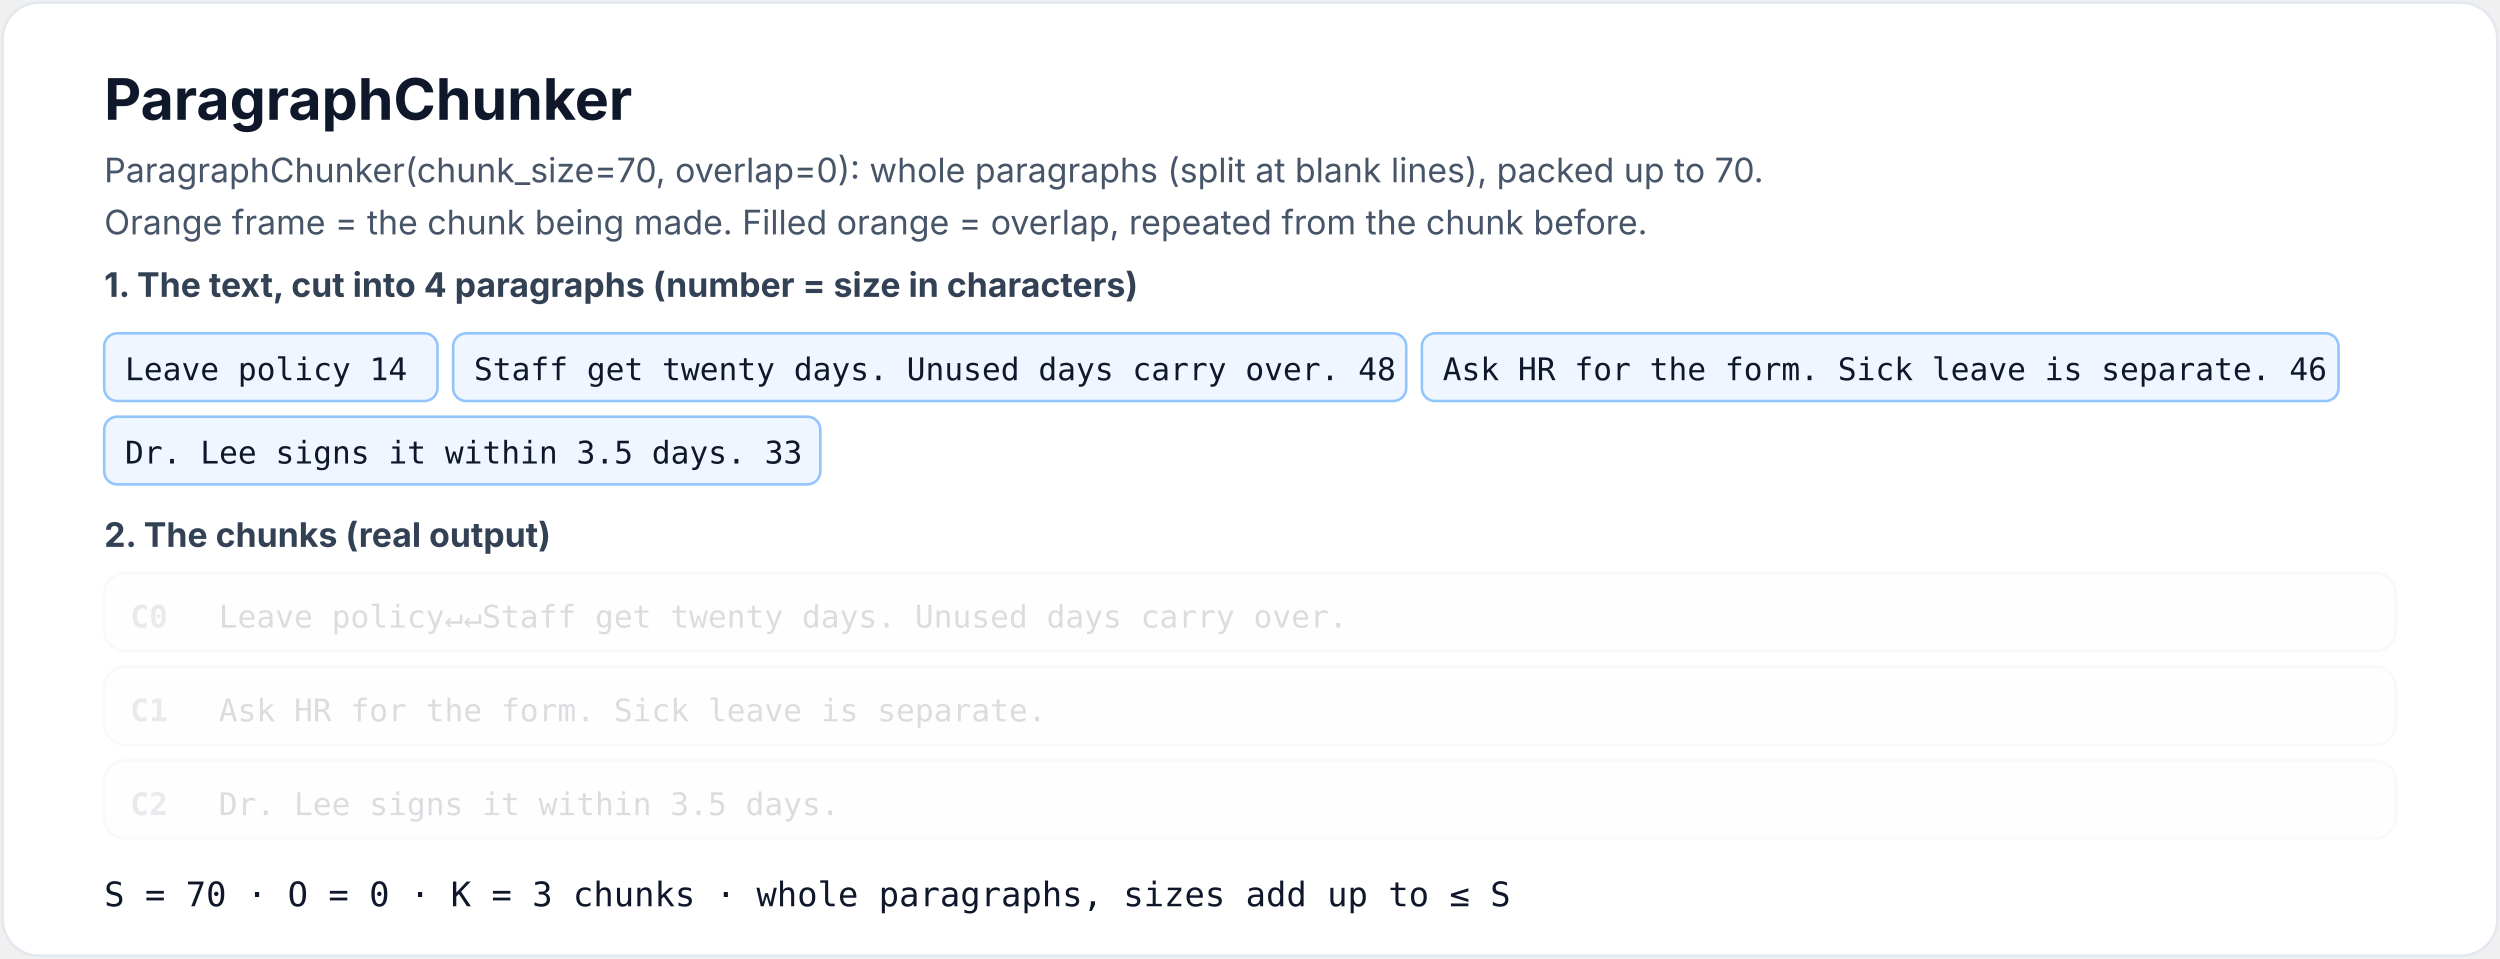
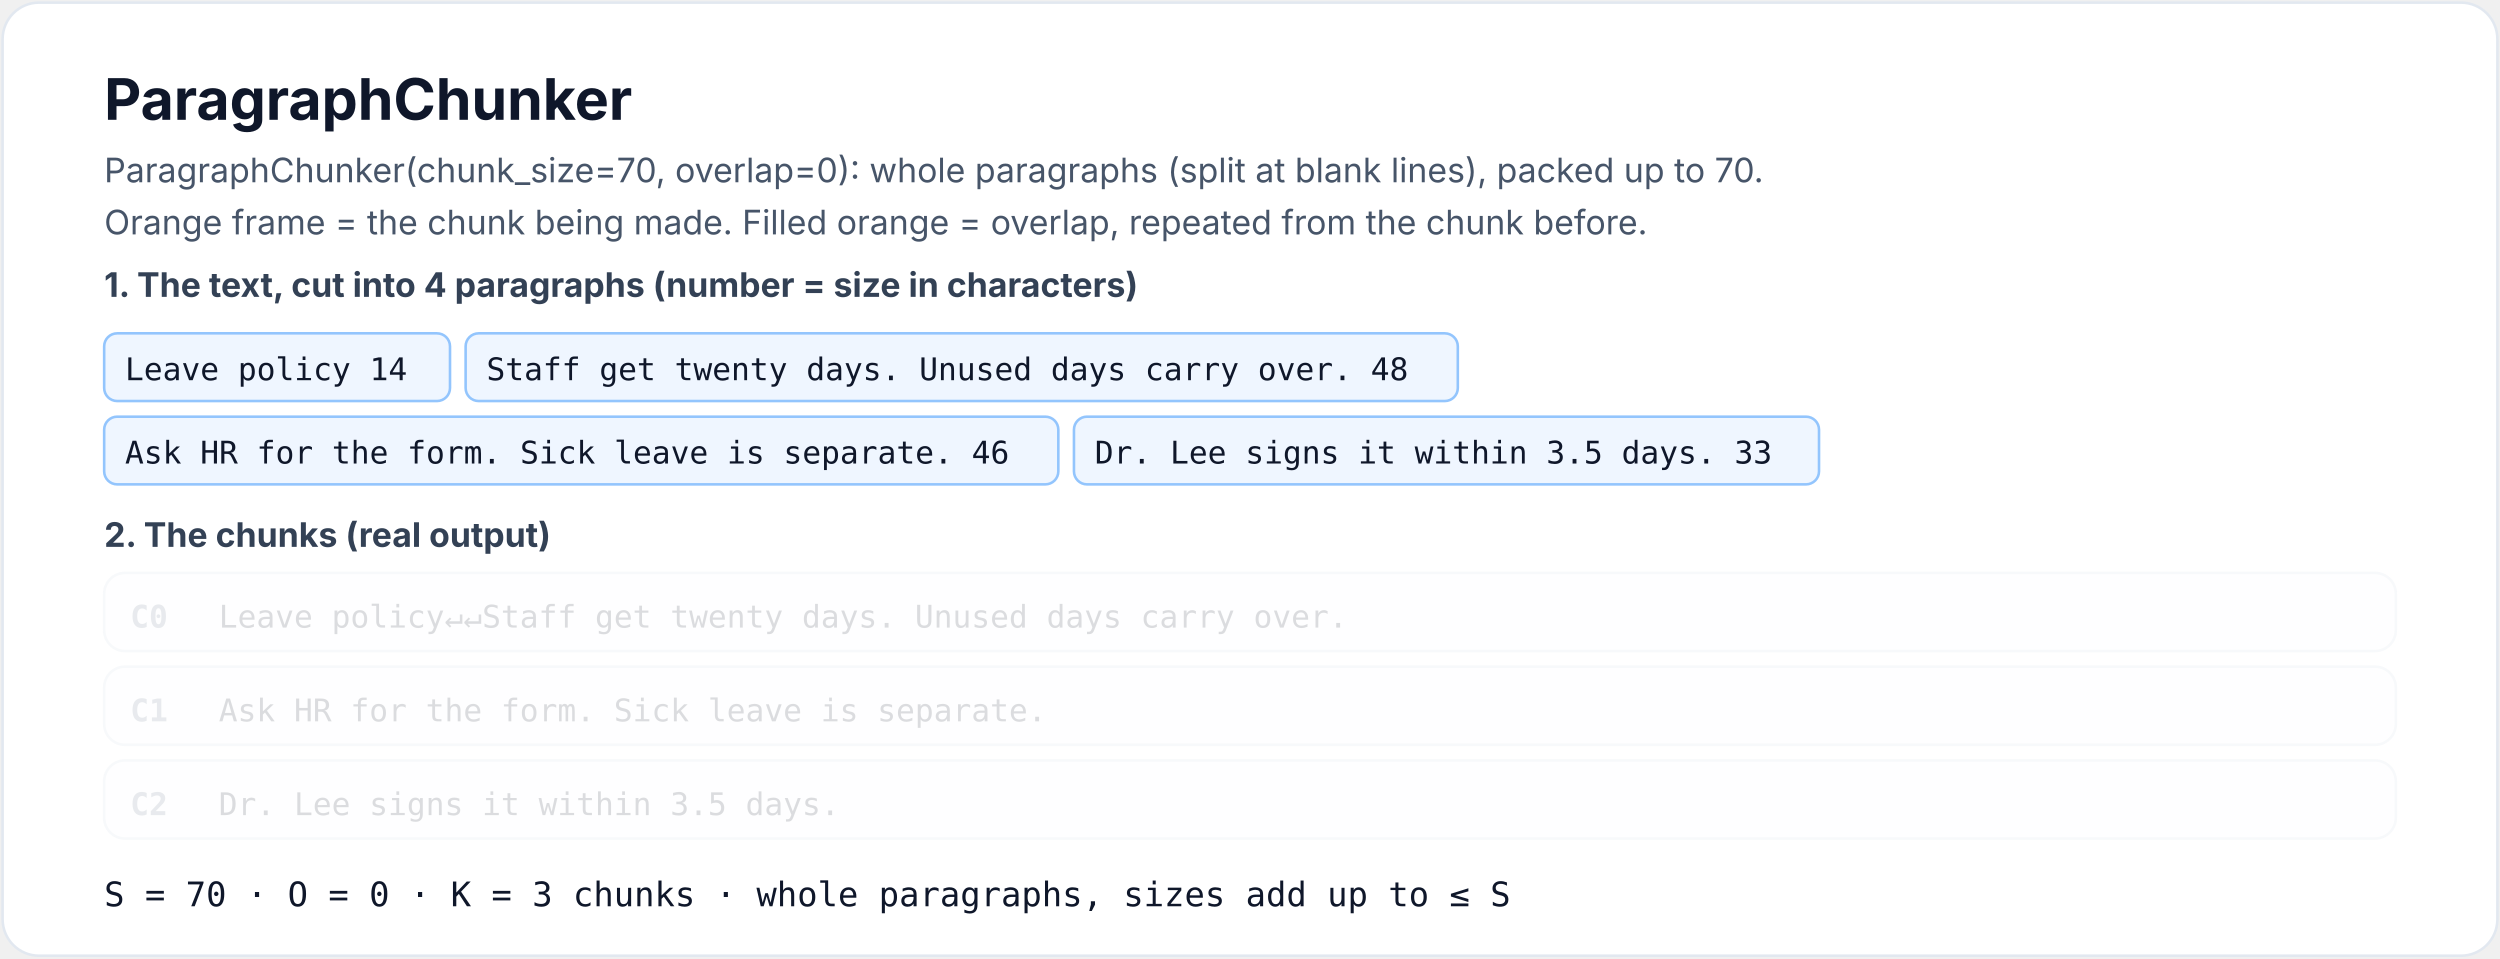
<svg xmlns="http://www.w3.org/2000/svg" viewBox="0 0 960 368" width="960" height="368" role="img" aria-labelledby="title desc">
  <defs>
    <style>
.bg { fill: #ffffff; stroke: #e2e8f0; }
.title { font: 700 22px system-ui, -apple-system, "Segoe UI", sans-serif; fill: #0f172a; }
.sub { font: 400 13px system-ui, -apple-system, "Segoe UI", sans-serif; fill: #475569; }
.h { font: 700 13px system-ui, -apple-system, "Segoe UI", sans-serif; fill: #334155; }
.unit { fill: #eff6ff; stroke: #93c5fd; stroke-width: 1; }
.mono { font: 12px ui-monospace, SFMono-Regular, Menlo, monospace; fill: #0f172a;
        white-space: pre; }
.pick { fill: none; stroke: #f97316; stroke-width: 2.5; }
.shared { fill: rgba(249, 115, 22, 0.28); stroke: #f97316; stroke-width: 2.5; }
.card { fill: #f8fafc; stroke: #cbd5e1; stroke-width: 1; }
.tag { font: 700 12px ui-monospace, SFMono-Regular, Menlo, monospace; fill: #64748b; }
.ov { fill: #ea580c; font-weight: 700; }
.foot { font: 13px ui-monospace, SFMono-Regular, Menlo, monospace; fill: #0f172a; }

@keyframes h0 { 0%, 0.00% { opacity: 0; } 0.50%, 23.03% { opacity: 1; } 23.53%, 100% { opacity: 0; } }
@keyframes c0 { 0%, 0.00% { opacity: 0.15; } 0.50%, 96.56% { opacity: 1; } 97.06%, 100% { opacity: 0.15; } }
.h0 { opacity: 0; animation: h0 6.8s infinite; }
.c0 { opacity: 0.15; animation: c0 6.8s infinite; }
@keyframes h1 { 0%, 23.53% { opacity: 0; } 24.03%, 46.56% { opacity: 1; } 47.06%, 100% { opacity: 0; } }
@keyframes c1 { 0%, 23.53% { opacity: 0.15; } 24.03%, 96.56% { opacity: 1; } 97.06%, 100% { opacity: 0.15; } }
.h1 { opacity: 0; animation: h1 6.8s infinite; }
.c1 { opacity: 0.15; animation: c1 6.8s infinite; }
@keyframes h2 { 0%, 47.06% { opacity: 0; } 47.56%, 70.09% { opacity: 1; } 70.59%, 100% { opacity: 0; } }
@keyframes c2 { 0%, 47.06% { opacity: 0.15; } 47.56%, 96.56% { opacity: 1; } 97.06%, 100% { opacity: 0.15; } }
.h2 { opacity: 0; animation: h2 6.8s infinite; }
.c2 { opacity: 0.15; animation: c2 6.8s infinite; }
@media (prefers-reduced-motion: reduce) { .h0, .h1, .h2 { animation: none; opacity: 0; } .c0, .c1, .c2 { animation: none; opacity: 1; } }
</style>
  </defs>
  <rect class="bg" x="1" y="1" width="958" height="366" rx="14" />
  <text class="title" x="40" y="46">ParagraphChunker</text>
  <text class="sub" x="40" y="70">ParagraphChunker(chunk_size=70, overlap=0): whole paragraphs (split at blank lines), packed up to 70.</text>
  <text class="sub" x="40" y="90">Orange frame = the chunk being made. Filled orange = overlap, repeated from the chunk before.</text>
  <text class="h" x="40" y="114">1. The text, cut into 4 paragraphs (number = size in characters)</text>
-   <rect class="unit" x="40.0" y="128" width="128.0" height="26" rx="5" />
+   <rect class="unit" x="40.0" y="128" width="132.8" height="26" rx="5" />
  <text class="mono" x="48.0" y="146">Leave policy  14</text>
-   <rect class="unit" x="174.0" y="128" width="366.0" height="26" rx="5" />
-   <text class="mono" x="182.0" y="146">Staff get twenty days. Unused days carry over.  48</text>
-   <rect class="unit" x="546.0" y="128" width="352.0" height="26" rx="5" />
-   <text class="mono" x="554.0" y="146">Ask HR for the form. Sick leave is separate.  46</text>
-   <rect class="unit" x="40.0" y="160" width="275.0" height="26" rx="5" />
-   <text class="mono" x="48.0" y="178">Dr. Lee signs it within 3.5 days.  33</text>
+   <rect class="unit" x="178.8" y="128" width="381.0" height="26" rx="5" />
+   <text class="mono" x="186.8" y="146">Staff get twenty days. Unused days carry over.  48</text>
+   <rect class="unit" x="40.0" y="160" width="366.4" height="26" rx="5" />
+   <text class="mono" x="48.0" y="178">Ask HR for the form. Sick leave is separate.  46</text>
+   <rect class="unit" x="412.4" y="160" width="286.1" height="26" rx="5" />
+   <text class="mono" x="420.4" y="178">Dr. Lee signs it within 3.5 days.  33</text>
  <g class="h0">
-     <rect class="pick" x="38.0" y="126" width="132.0" height="30" rx="6" />
-     <rect class="pick" x="172.0" y="126" width="370.0" height="30" rx="6" />
+     <rect class="pick" x="38.0" y="126" width="136.8" height="30" rx="6" />
+     <rect class="pick" x="176.8" y="126" width="385.0" height="30" rx="6" />
  </g>
  <g class="h1">
-     <rect class="pick" x="544.0" y="126" width="356.0" height="30" rx="6" />
+     <rect class="pick" x="38.0" y="158" width="370.4" height="30" rx="6" />
  </g>
  <g class="h2">
-     <rect class="pick" x="38.0" y="158" width="279.0" height="30" rx="6" />
+     <rect class="pick" x="410.4" y="158" width="290.1" height="30" rx="6" />
  </g>
  <text class="h" x="40" y="210">2. The chunks (real output)</text>
  <g class="c0">
    <rect class="card" x="40" y="220" width="880" height="30" rx="8" />
    <text class="tag" x="50" y="241">C0</text>
    <text class="mono" x="84" y="241">Leave policy↵↵Staff get twenty days. Unused days carry over.</text>
  </g>
  <g class="c1">
    <rect class="card" x="40" y="256" width="880" height="30" rx="8" />
    <text class="tag" x="50" y="277">C1</text>
    <text class="mono" x="84" y="277">Ask HR for the form. Sick leave is separate.</text>
  </g>
  <g class="c2">
    <rect class="card" x="40" y="292" width="880" height="30" rx="8" />
    <text class="tag" x="50" y="313">C2</text>
    <text class="mono" x="84" y="313">Dr. Lee signs it within 3.5 days.</text>
  </g>
  <text class="foot" x="40" y="348">S = 70 · O = 0 · K = 3 chunks · whole paragraphs, sizes add up to ≤ S</text>
</svg>
